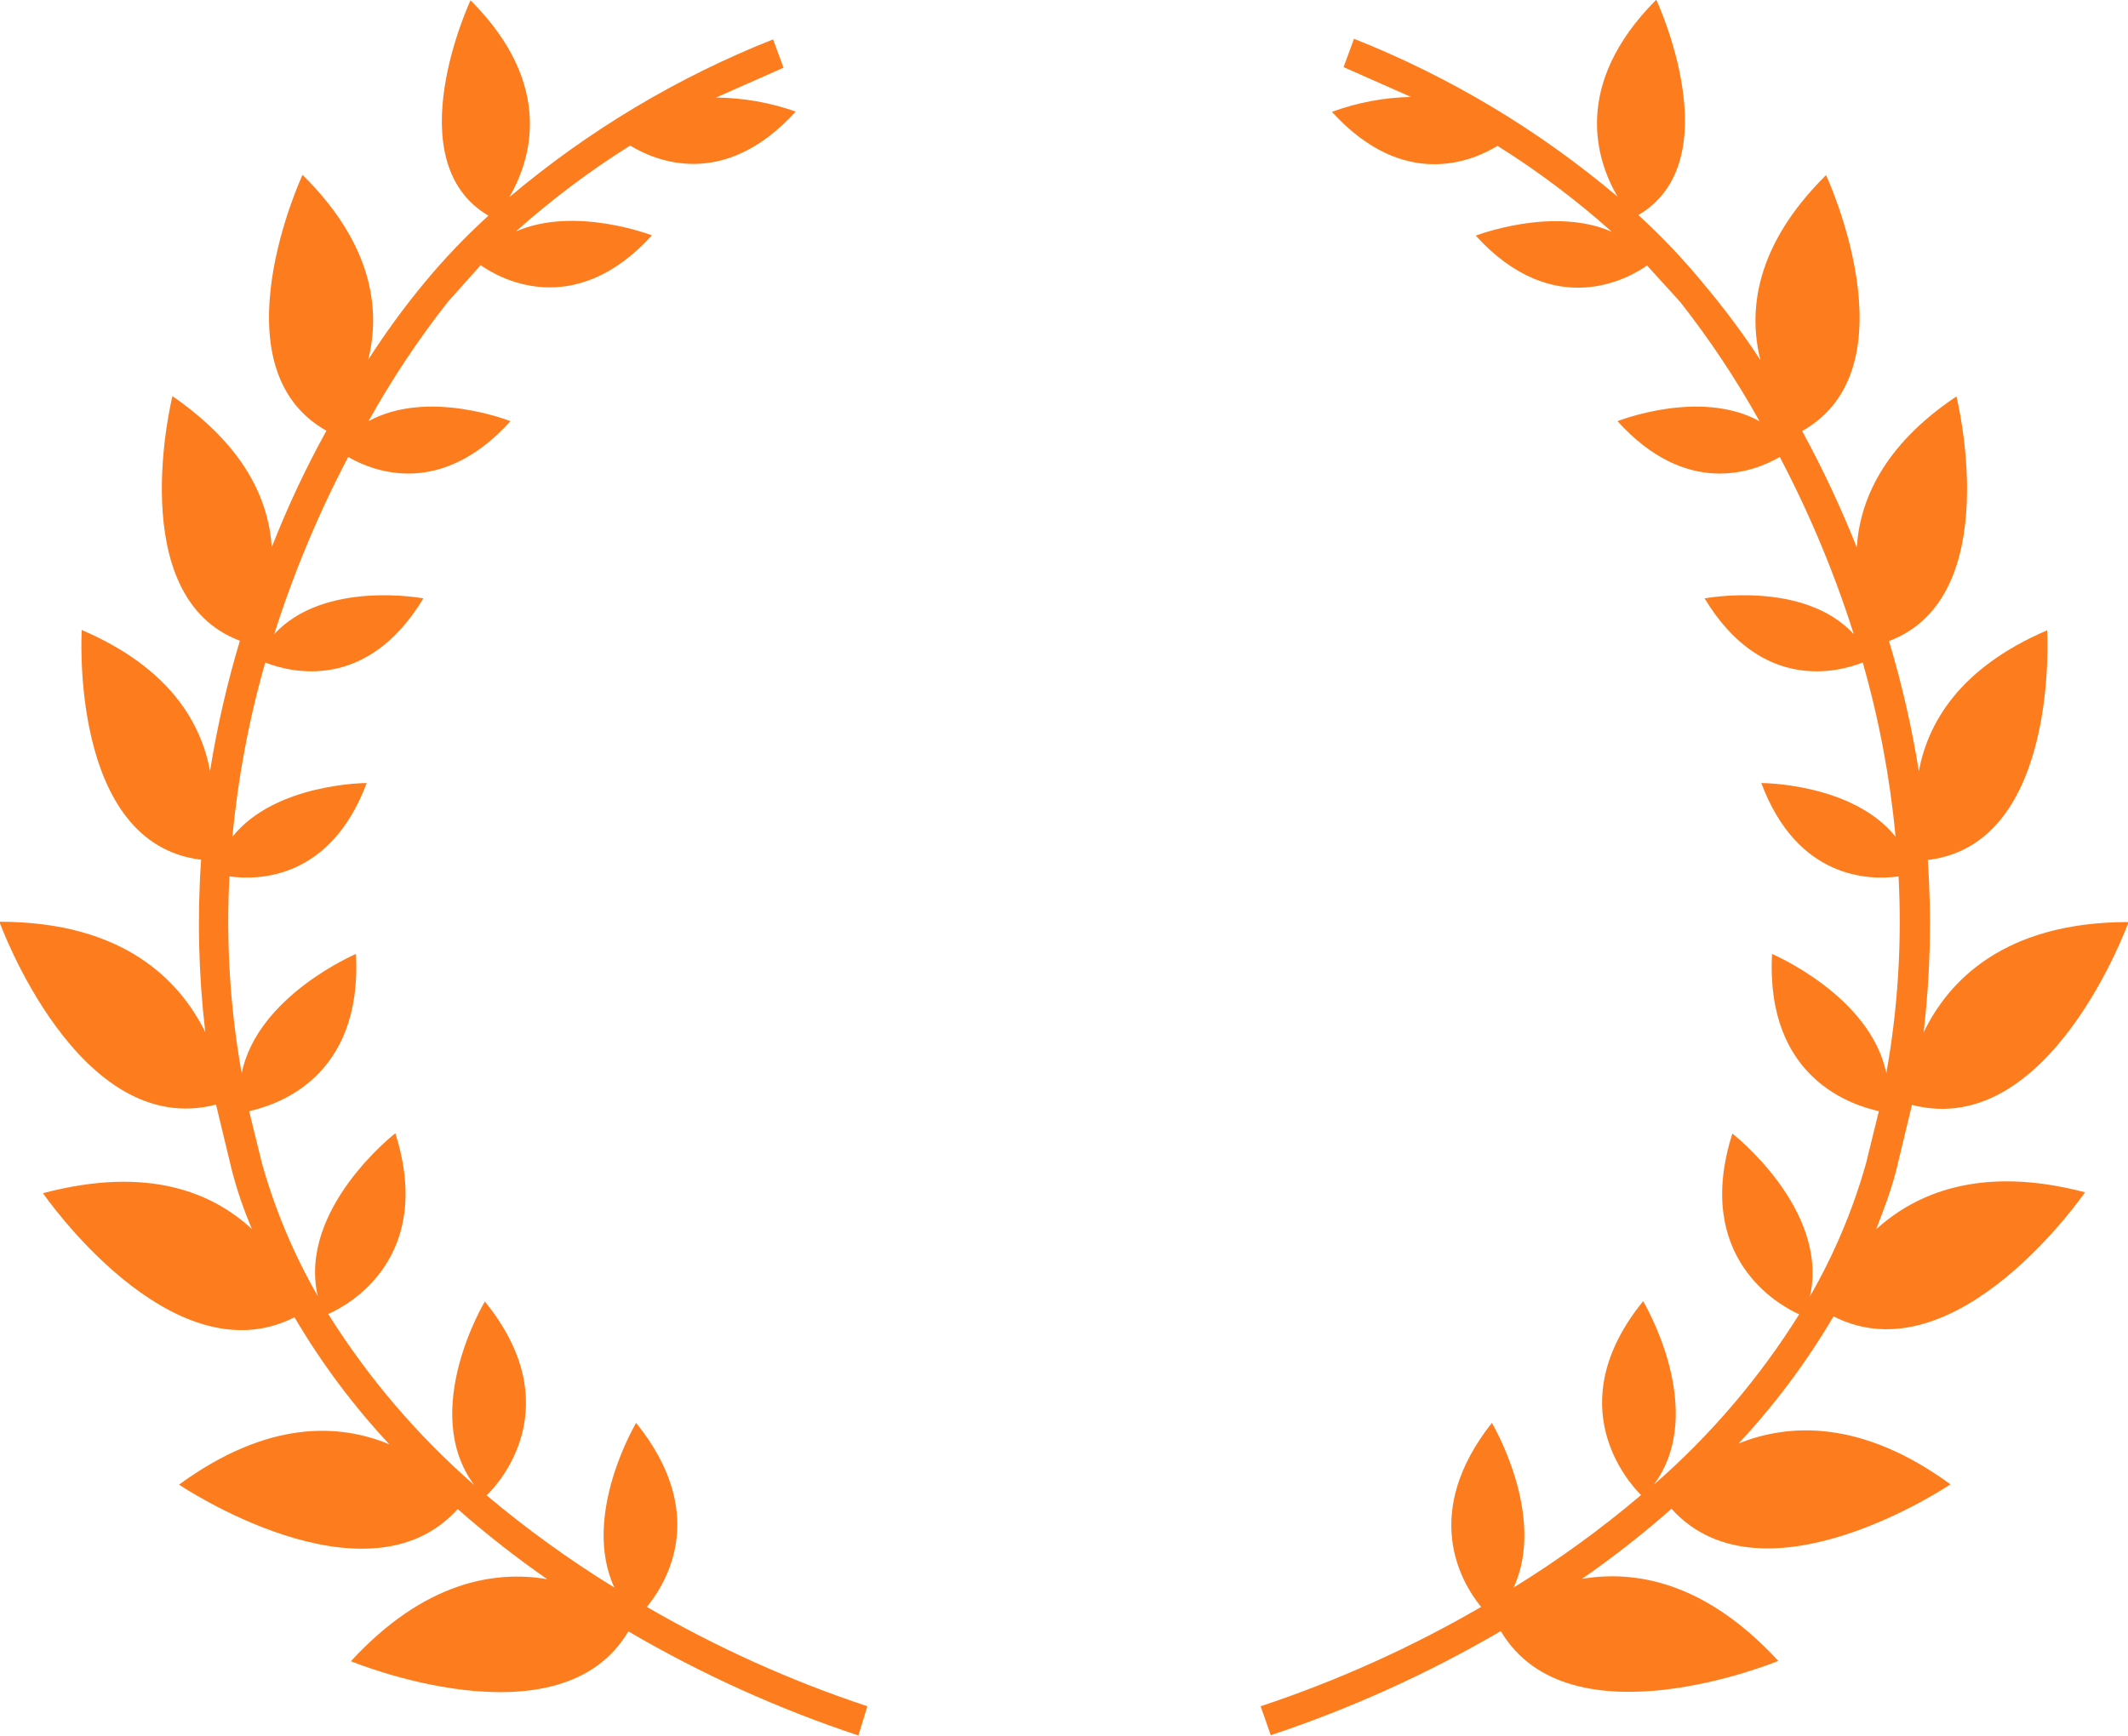
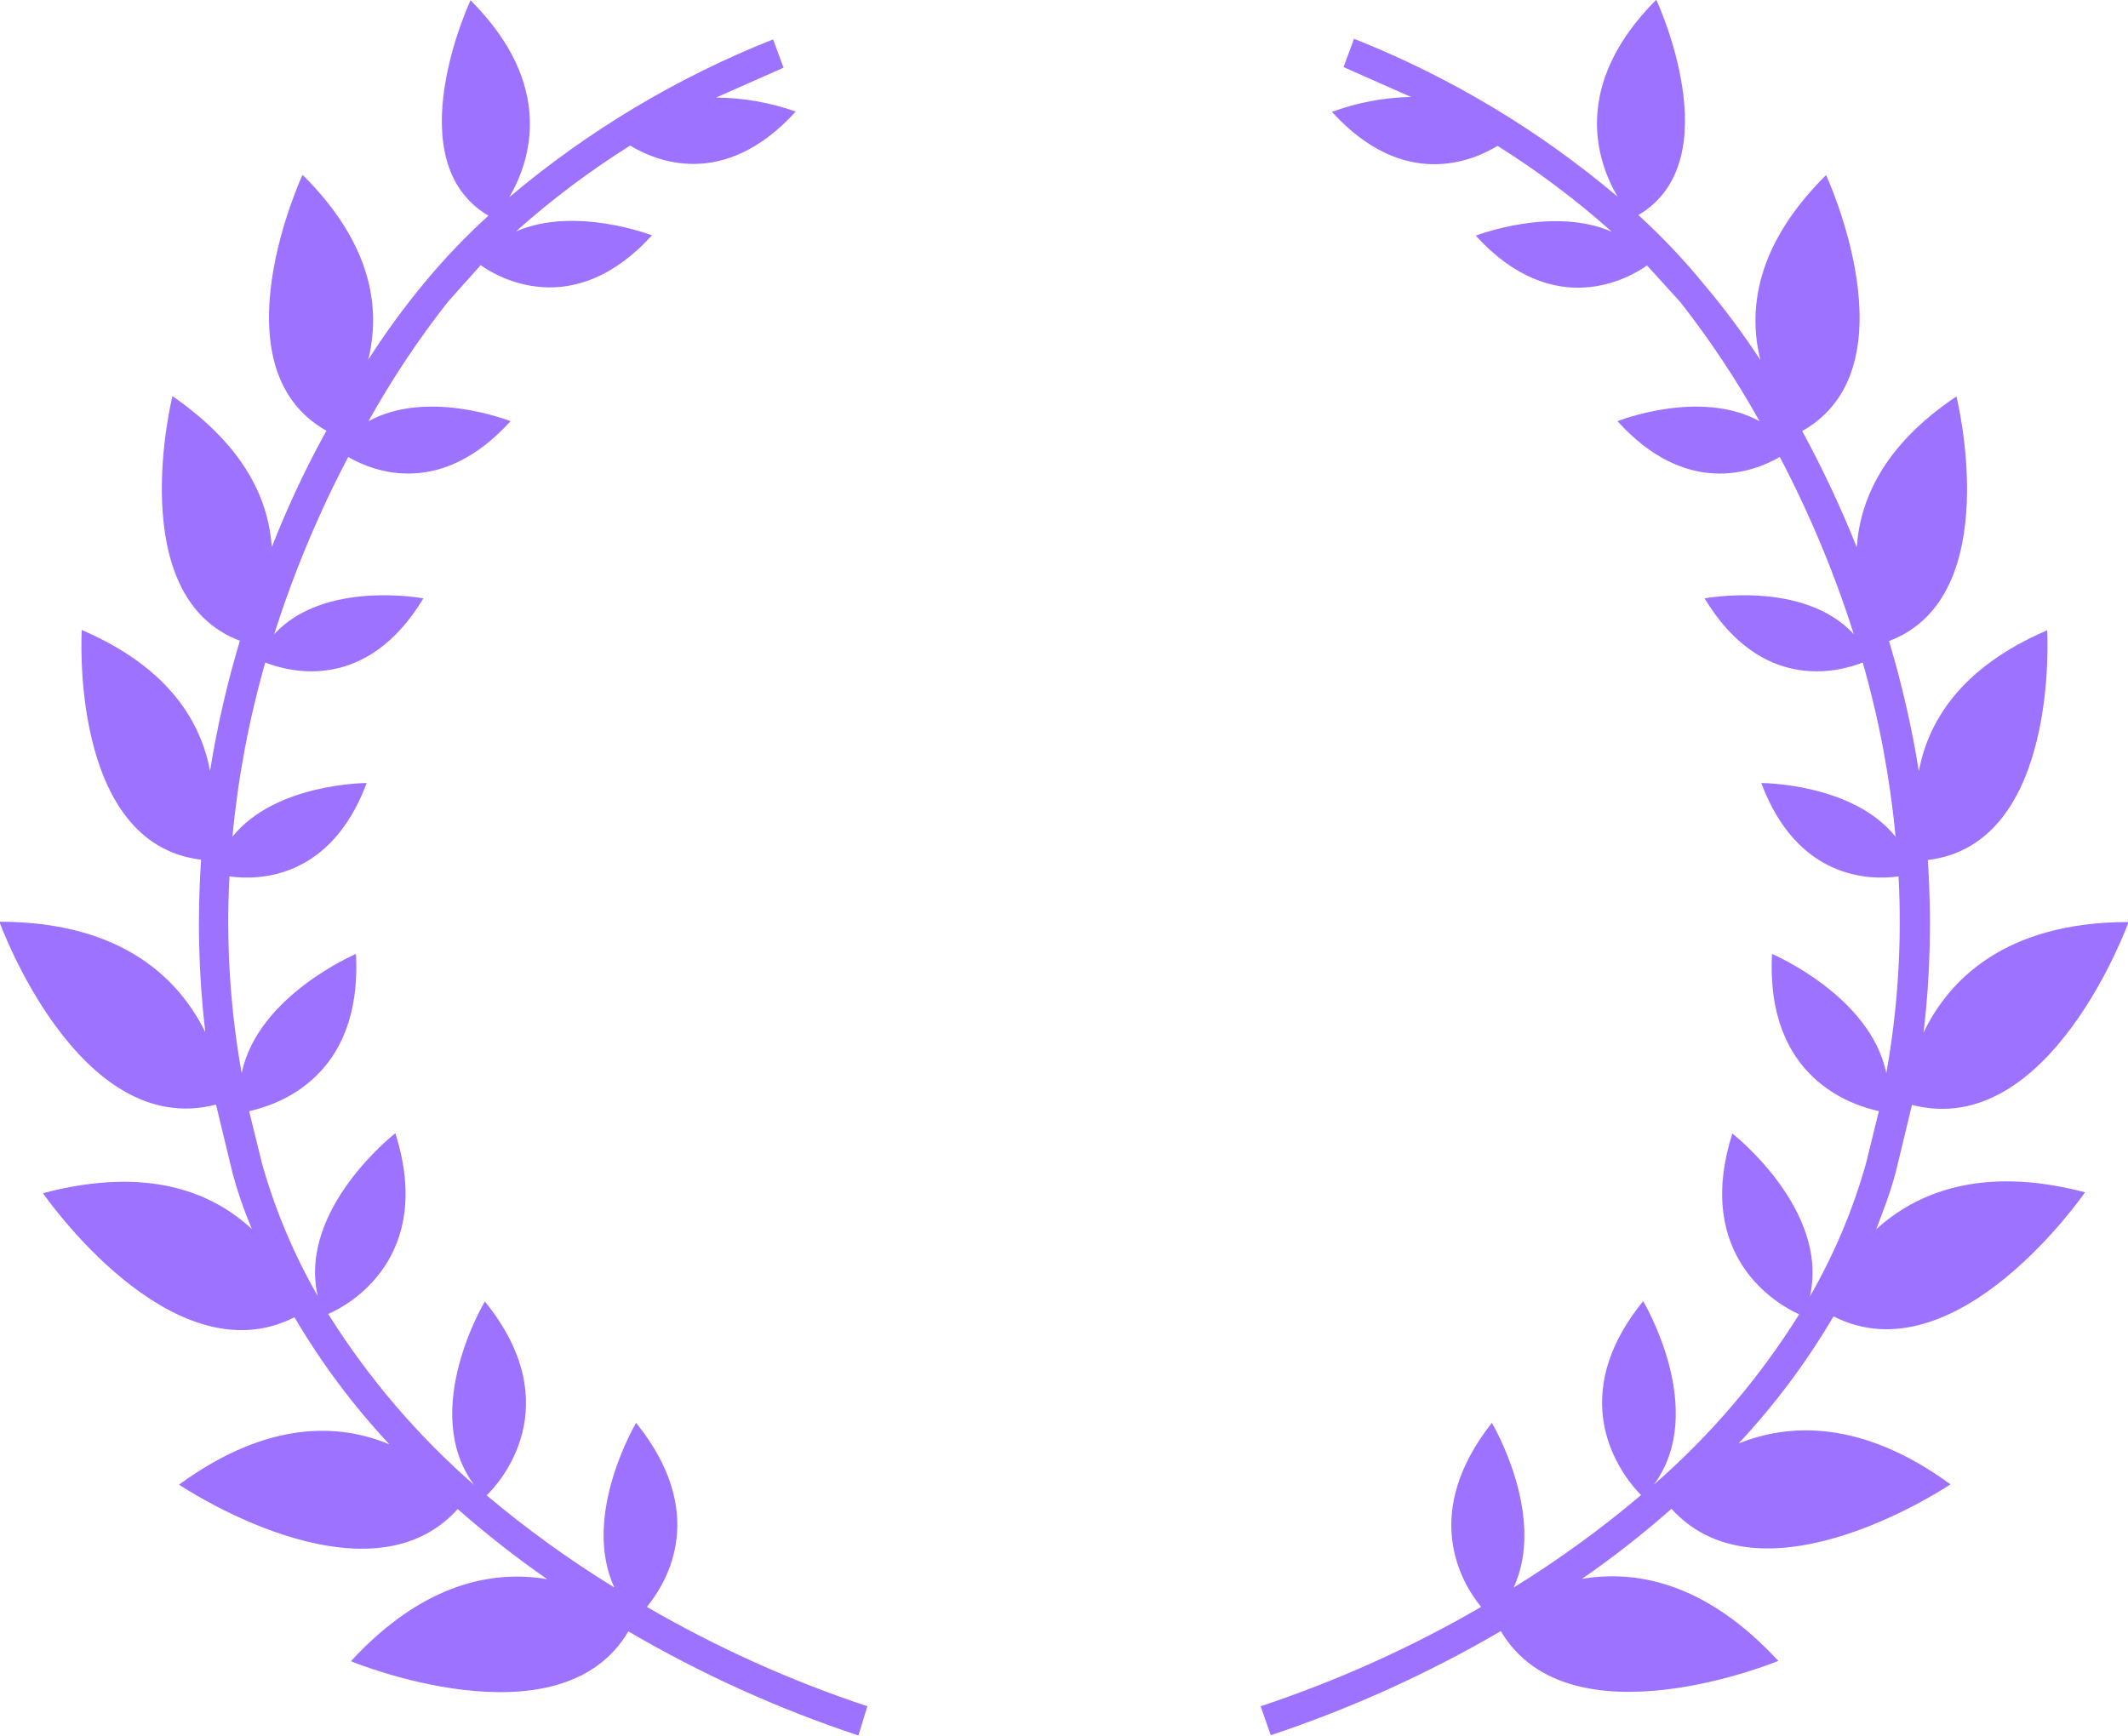
- <svg xmlns="http://www.w3.org/2000/svg" width="71.32" height="58.17" fill="#fd7d1e">
+ <svg xmlns="http://www.w3.org/2000/svg" width="71.32" height="58.17" fill="rgb(157 114 255)">
  <path d="M29.07 57.2a39.53 39.53 0 0 1-7.39-3.33c.72-.88 2.05-3.18-.36-6.17 0 0-1.85 3.1-.73 5.52a35.83 35.83 0 0 1-4.28-3.09c.42-.4 2.78-3-.06-6.5 0 0-2.2 3.66-.36 6.15A25.79 25.79 0 0 1 11 44.05c.7-.3 3.57-1.9 2.25-6.06 0 0-3.27 2.54-2.6 5.46A19.57 19.57 0 0 1 8.78 39l-.43-1.75c.9-.2 3.8-1.1 3.58-5.27 0 0-3.3 1.4-3.83 4a28.88 28.88 0 0 1-.41-6.6c1 .14 3.4.08 4.6-3.13 0 0-3.06 0-4.5 1.8a32.18 32.18 0 0 1 1.1-5.84c.84.33 3.4 1 5.3-2.15 0 0-3.32-.63-5 1.2a36.55 36.55 0 0 1 2.48-5.94c.9.52 3.13 1.35 5.44-1.2 0 0-2.76-1.1-4.76 0a30.41 30.41 0 0 1 2.66-4l1.1-1.23c.56.4 3.1 1.9 5.74-1 0 0-2.58-1-4.56-.13a28.39 28.39 0 0 1 3.83-2.88c.82.5 3.13 1.52 5.55-1.14A8.26 8.26 0 0 0 24 3.27l2.26-1-.35-.95a32 32 0 0 0-8.84 5.29c.7-1.2 1.56-3.74-1.3-6.6 0 0-2.52 5.38.6 7.22a21.9 21.9 0 0 0-2.18 2.29 26.47 26.47 0 0 0-1.85 2.54c.4-1.6.22-3.8-2.2-6.2 0 0-3 6.44.8 8.58a32.6 32.6 0 0 0-1.83 3.9C9 16.8 8.26 15 5.78 13.28c0 0-1.68 6.72 2.26 8.2a33.73 33.73 0 0 0-1 4.36c-.3-1.58-1.32-3.44-4.3-4.72 0 0-.44 7.17 4 7.7a31.21 31.21 0 0 0 .14 5.78c-.84-1.7-2.7-3.7-6.9-3.7 0 0 2.64 7.33 7.26 6.13l.54 2.24c.2.75.4 1.3.66 1.93-1.3-1.2-3.44-2.14-7-1.2 0 0 4.3 6.26 8.43 4.16a24.23 24.23 0 0 0 3.18 4.26C11.4 47.73 9 47.58 6 49.77c0 0 6.27 4.23 9.34.82a33.86 33.86 0 0 0 3 2.35c-1.76-.3-4.12.08-6.58 2.75 0 0 7 2.9 9.3-1a40.45 40.45 0 0 0 7.71 3.49zm13.18 0a39.53 39.53 0 0 0 7.39-3.33c-.72-.88-2-3.18.36-6.17 0 0 1.85 3.1.73 5.52a35 35 0 0 0 4.27-3.1c-.4-.4-2.77-3 .07-6.5 0 0 2.2 3.66.36 6.15a25.49 25.49 0 0 0 4.87-5.71c-.68-.3-3.56-1.9-2.24-6.06 0 0 3.26 2.54 2.6 5.46A19.57 19.57 0 0 0 62.54 39l.43-1.75c-.9-.2-3.8-1.1-3.58-5.27 0 0 3.3 1.4 3.83 4a28.88 28.88 0 0 0 .41-6.6c-1 .14-3.4.08-4.6-3.13 0 0 3.06 0 4.5 1.8a32.18 32.18 0 0 0-1.1-5.84c-.84.33-3.4 1-5.3-2.15 0 0 3.32-.63 5 1.2a36.55 36.55 0 0 0-2.48-5.94c-.9.52-3.13 1.35-5.44-1.2 0 0 2.76-1.1 4.76 0a30.41 30.41 0 0 0-2.66-4L55.2 8.9c-.56.4-3.1 1.9-5.74-1 0 0 2.58-1 4.56-.13a28.39 28.39 0 0 0-3.83-2.88c-.82.5-3.13 1.52-5.55-1.14a8.18 8.18 0 0 1 2.65-.5l-2.26-1 .35-.95a31.9 31.9 0 0 1 8.83 5.29c-.7-1.2-1.55-3.74 1.3-6.6 0 0 2.52 5.38-.6 7.22a21.9 21.9 0 0 1 2.19 2.31 26.47 26.47 0 0 1 1.9 2.55c-.4-1.6-.22-3.8 2.2-6.2 0 0 3 6.44-.8 8.58a36 36 0 0 1 1.83 3.9c.1-1.54.86-3.4 3.34-5.06 0 0 1.68 6.72-2.26 8.2a33.73 33.73 0 0 1 1 4.36c.3-1.58 1.32-3.44 4.3-4.72 0 0 .44 7.17-4 7.7a31.21 31.21 0 0 1-.14 5.78c.82-1.7 2.67-3.7 6.87-3.7 0 0-2.64 7.33-7.26 6.13l-.54 2.24c-.2.75-.42 1.3-.66 1.93 1.32-1.2 3.5-2.16 7-1.24 0 0-4.3 6.26-8.43 4.16a24.23 24.23 0 0 1-3.18 4.26c1.67-.67 4.1-.82 7.1 1.37 0 0-6.27 4.23-9.35.82a32.38 32.38 0 0 1-3 2.35c1.76-.3 4.12.08 6.58 2.75 0 0-7 2.9-9.3-1a40.76 40.76 0 0 1-7.71 3.49z" />
</svg>
